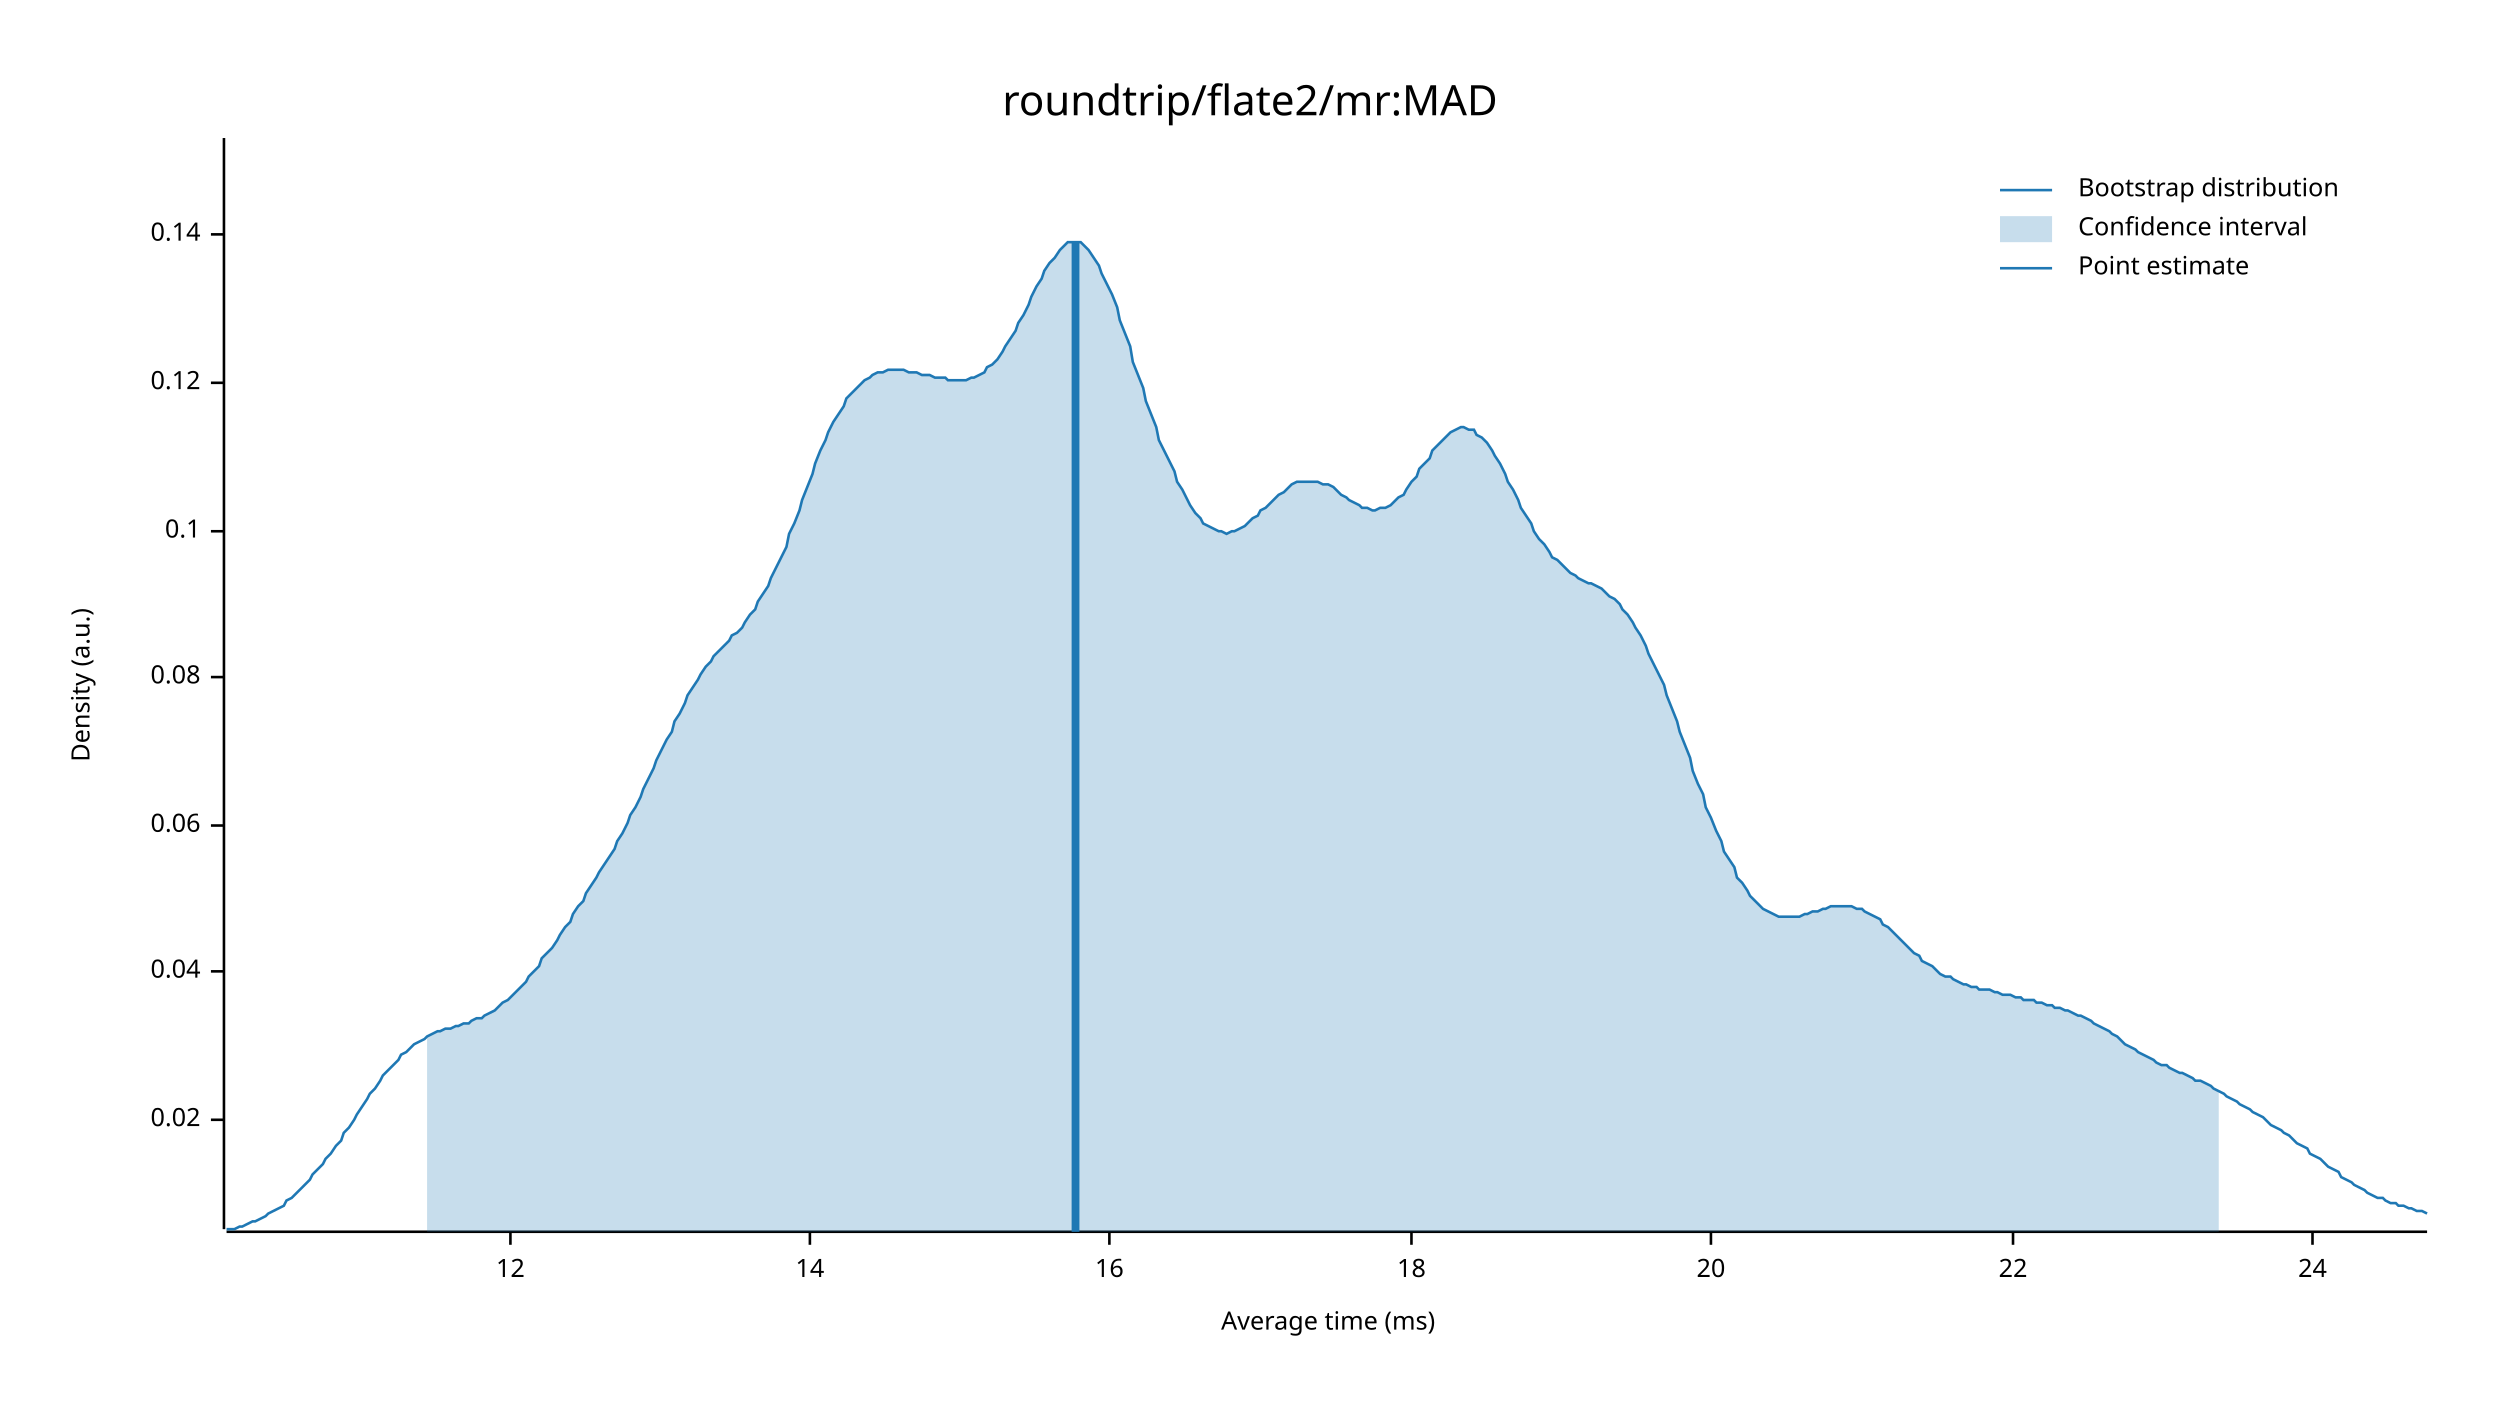
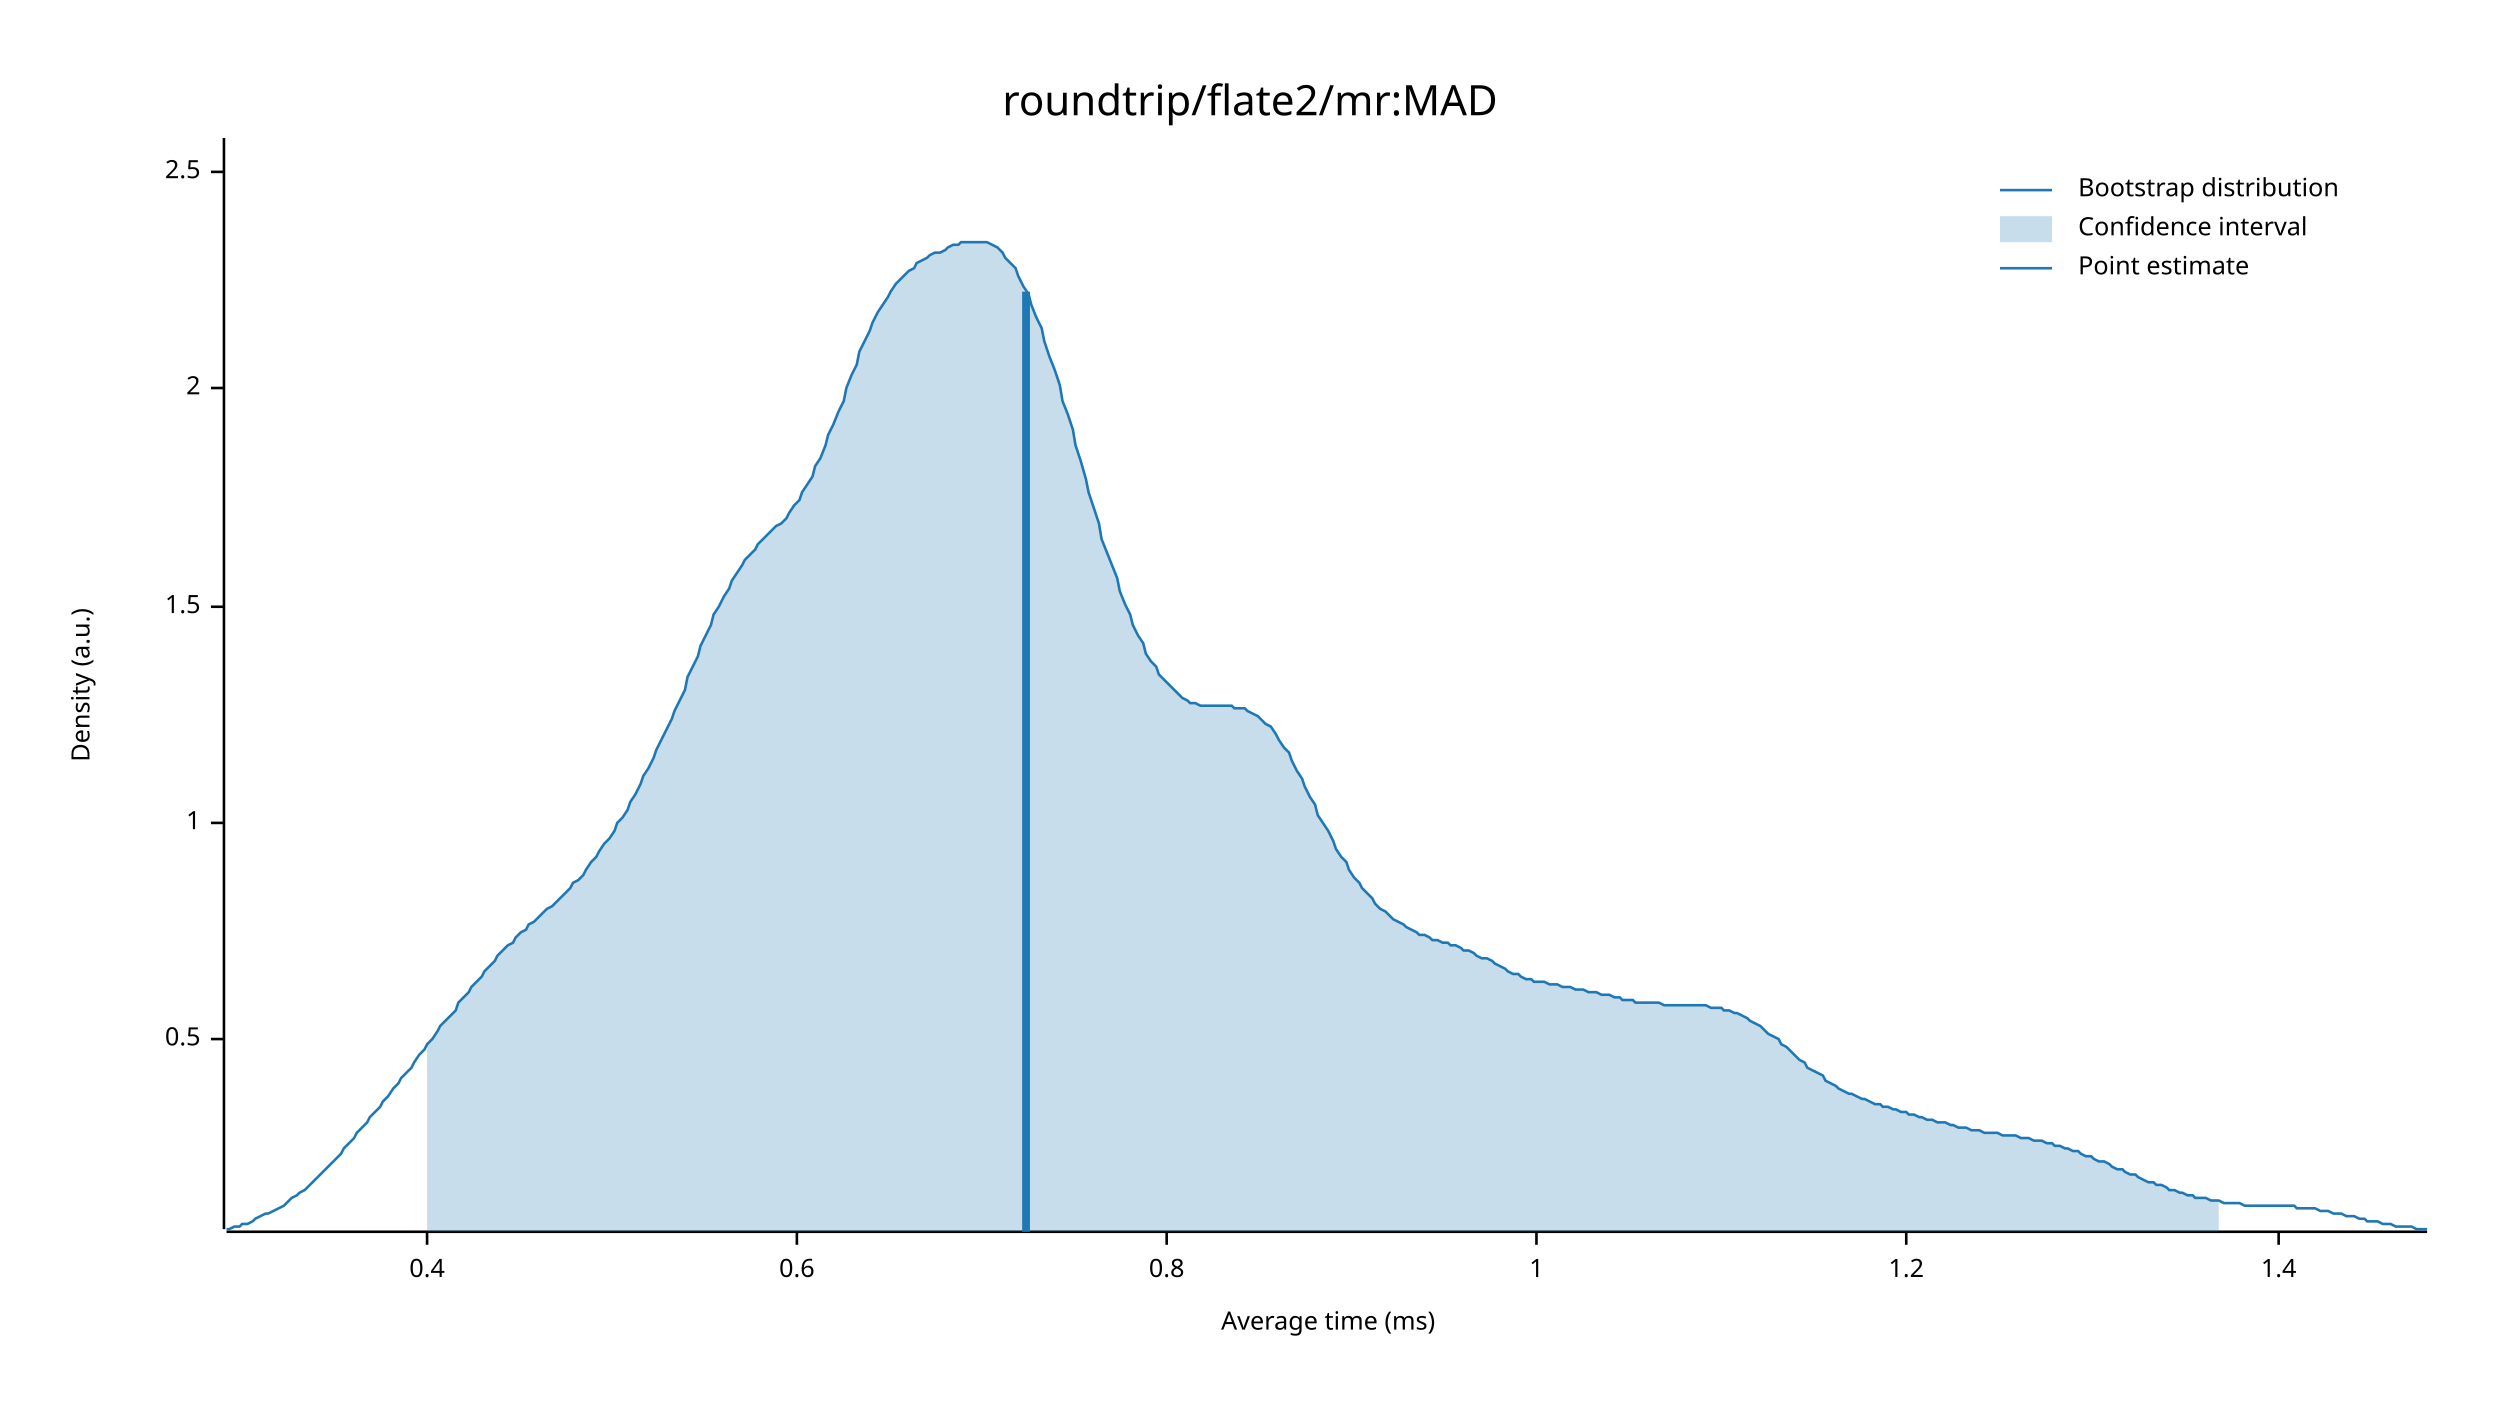
<svg xmlns="http://www.w3.org/2000/svg" width="960" height="540" viewBox="0 0 960 540">
  <text x="480" y="32" dy="0.76em" text-anchor="middle" font-family="sans-serif" font-size="16.129" opacity="1" fill="#000000">
roundtrip/flate2/mr:MAD
</text>
  <text x="27" y="263" dy="0.76em" text-anchor="middle" font-family="sans-serif" font-size="9.677" opacity="1" fill="#000000" transform="rotate(270, 27, 263)">
Density (a.u.)
</text>
  <text x="510" y="513" dy="-0.5ex" text-anchor="middle" font-family="sans-serif" font-size="9.677" opacity="1" fill="#000000">
Average time (ms)
</text>
  <polyline fill="none" opacity="1" stroke="#000000" stroke-width="1" points="86,53 86,472 " />
-   <text x="77" y="430" dy="0.5ex" text-anchor="end" font-family="sans-serif" font-size="9.677" opacity="1" fill="#000000">
- 0.02
+   <text x="77" y="399" dy="0.5ex" text-anchor="end" font-family="sans-serif" font-size="9.677" opacity="1" fill="#000000">
+ 0.5
</text>
-   <polyline fill="none" opacity="1" stroke="#000000" stroke-width="1" points="81,430 86,430 " />
-   <text x="77" y="373" dy="0.5ex" text-anchor="end" font-family="sans-serif" font-size="9.677" opacity="1" fill="#000000">
- 0.04
+   <polyline fill="none" opacity="1" stroke="#000000" stroke-width="1" points="81,399 86,399 " />
+   <text x="77" y="316" dy="0.5ex" text-anchor="end" font-family="sans-serif" font-size="9.677" opacity="1" fill="#000000">
+ 1
</text>
-   <polyline fill="none" opacity="1" stroke="#000000" stroke-width="1" points="81,373 86,373 " />
-   <text x="77" y="317" dy="0.5ex" text-anchor="end" font-family="sans-serif" font-size="9.677" opacity="1" fill="#000000">
- 0.06
+   <polyline fill="none" opacity="1" stroke="#000000" stroke-width="1" points="81,316 86,316 " />
+   <text x="77" y="233" dy="0.5ex" text-anchor="end" font-family="sans-serif" font-size="9.677" opacity="1" fill="#000000">
+ 1.5
</text>
-   <polyline fill="none" opacity="1" stroke="#000000" stroke-width="1" points="81,317 86,317 " />
-   <text x="77" y="260" dy="0.5ex" text-anchor="end" font-family="sans-serif" font-size="9.677" opacity="1" fill="#000000">
- 0.08
+   <polyline fill="none" opacity="1" stroke="#000000" stroke-width="1" points="81,233 86,233 " />
+   <text x="77" y="149" dy="0.5ex" text-anchor="end" font-family="sans-serif" font-size="9.677" opacity="1" fill="#000000">
+ 2
</text>
-   <polyline fill="none" opacity="1" stroke="#000000" stroke-width="1" points="81,260 86,260 " />
-   <text x="77" y="204" dy="0.5ex" text-anchor="end" font-family="sans-serif" font-size="9.677" opacity="1" fill="#000000">
- 0.1
+   <polyline fill="none" opacity="1" stroke="#000000" stroke-width="1" points="81,149 86,149 " />
+   <text x="77" y="66" dy="0.5ex" text-anchor="end" font-family="sans-serif" font-size="9.677" opacity="1" fill="#000000">
+ 2.5
</text>
-   <polyline fill="none" opacity="1" stroke="#000000" stroke-width="1" points="81,204 86,204 " />
-   <text x="77" y="147" dy="0.5ex" text-anchor="end" font-family="sans-serif" font-size="9.677" opacity="1" fill="#000000">
- 0.12
+   <polyline fill="none" opacity="1" stroke="#000000" stroke-width="1" points="81,66 86,66 " />
+   <polyline fill="none" opacity="1" stroke="#000000" stroke-width="1" points="87,473 932,473 " />
+   <text x="164" y="483" dy="0.76em" text-anchor="middle" font-family="sans-serif" font-size="9.677" opacity="1" fill="#000000">
+ 0.4
</text>
-   <polyline fill="none" opacity="1" stroke="#000000" stroke-width="1" points="81,147 86,147 " />
-   <text x="77" y="90" dy="0.5ex" text-anchor="end" font-family="sans-serif" font-size="9.677" opacity="1" fill="#000000">
- 0.14
+   <polyline fill="none" opacity="1" stroke="#000000" stroke-width="1" points="164,473 164,478 " />
+   <text x="306" y="483" dy="0.76em" text-anchor="middle" font-family="sans-serif" font-size="9.677" opacity="1" fill="#000000">
+ 0.6
</text>
-   <polyline fill="none" opacity="1" stroke="#000000" stroke-width="1" points="81,90 86,90 " />
-   <polyline fill="none" opacity="1" stroke="#000000" stroke-width="1" points="87,473 932,473 " />
-   <text x="196" y="483" dy="0.76em" text-anchor="middle" font-family="sans-serif" font-size="9.677" opacity="1" fill="#000000">
- 12
+   <polyline fill="none" opacity="1" stroke="#000000" stroke-width="1" points="306,473 306,478 " />
+   <text x="448" y="483" dy="0.76em" text-anchor="middle" font-family="sans-serif" font-size="9.677" opacity="1" fill="#000000">
+ 0.8
</text>
-   <polyline fill="none" opacity="1" stroke="#000000" stroke-width="1" points="196,473 196,478 " />
-   <text x="311" y="483" dy="0.76em" text-anchor="middle" font-family="sans-serif" font-size="9.677" opacity="1" fill="#000000">
- 14
+   <polyline fill="none" opacity="1" stroke="#000000" stroke-width="1" points="448,473 448,478 " />
+   <text x="590" y="483" dy="0.76em" text-anchor="middle" font-family="sans-serif" font-size="9.677" opacity="1" fill="#000000">
+ 1
</text>
-   <polyline fill="none" opacity="1" stroke="#000000" stroke-width="1" points="311,473 311,478 " />
-   <text x="426" y="483" dy="0.76em" text-anchor="middle" font-family="sans-serif" font-size="9.677" opacity="1" fill="#000000">
- 16
+   <polyline fill="none" opacity="1" stroke="#000000" stroke-width="1" points="590,473 590,478 " />
+   <text x="732" y="483" dy="0.76em" text-anchor="middle" font-family="sans-serif" font-size="9.677" opacity="1" fill="#000000">
+ 1.2
</text>
-   <polyline fill="none" opacity="1" stroke="#000000" stroke-width="1" points="426,473 426,478 " />
-   <text x="542" y="483" dy="0.76em" text-anchor="middle" font-family="sans-serif" font-size="9.677" opacity="1" fill="#000000">
- 18
+   <polyline fill="none" opacity="1" stroke="#000000" stroke-width="1" points="732,473 732,478 " />
+   <text x="875" y="483" dy="0.76em" text-anchor="middle" font-family="sans-serif" font-size="9.677" opacity="1" fill="#000000">
+ 1.4
</text>
-   <polyline fill="none" opacity="1" stroke="#000000" stroke-width="1" points="542,473 542,478 " />
-   <text x="657" y="483" dy="0.76em" text-anchor="middle" font-family="sans-serif" font-size="9.677" opacity="1" fill="#000000">
- 20
- </text>
-   <polyline fill="none" opacity="1" stroke="#000000" stroke-width="1" points="657,473 657,478 " />
-   <text x="773" y="483" dy="0.76em" text-anchor="middle" font-family="sans-serif" font-size="9.677" opacity="1" fill="#000000">
- 22
- </text>
-   <polyline fill="none" opacity="1" stroke="#000000" stroke-width="1" points="773,473 773,478 " />
-   <text x="888" y="483" dy="0.76em" text-anchor="middle" font-family="sans-serif" font-size="9.677" opacity="1" fill="#000000">
- 24
- </text>
-   <polyline fill="none" opacity="1" stroke="#000000" stroke-width="1" points="888,473 888,478 " />
-   <polyline fill="none" opacity="1" stroke="#1F78B4" stroke-width="1" points="87,472 88,472 90,472 92,471 93,471 95,470 97,469 98,469 100,468 102,467 103,466 105,465 107,464 109,463 110,461 112,460 114,458 115,457 117,455 119,453 120,451 122,449 124,447 125,445 127,443 129,440 131,438 132,435 134,433 136,430 137,428 139,425 141,422 142,420 144,418 146,415 147,413 149,411 151,409 153,407 154,405 156,404 158,402 159,401 161,400 163,399 164,398 166,397 168,396 169,396 171,395 173,395 175,394 176,394 178,393 180,393 181,392 183,391 185,391 186,390 188,389 190,388 191,387 193,385 195,384 197,382 198,381 200,379 202,377 203,375 205,373 207,371 208,368 210,366 212,364 214,361 215,359 217,356 219,354 220,351 222,348 224,346 225,343 227,340 229,337 230,335 232,332 234,329 236,326 237,323 239,320 241,316 242,313 244,310 246,306 247,303 249,299 251,295 252,292 254,288 256,284 258,281 259,277 261,274 263,270 264,267 266,264 268,261 269,259 271,256 273,254 274,252 276,250 278,248 280,246 281,244 283,243 285,241 286,239 288,236 290,234 291,231 293,228 295,225 296,222 298,218 300,214 302,210 303,205 305,201 307,196 308,192 310,187 312,182 313,178 315,173 317,169 318,166 320,162 322,159 324,156 325,153 327,151 329,149 330,148 332,146 334,145 335,144 337,143 339,143 341,142 342,142 344,142 346,142 347,142 349,143 351,143 352,143 354,144 356,144 357,144 359,145 361,145 363,145 364,146 366,146 368,146 369,146 371,146 373,145 374,145 376,144 378,143 379,141 381,140 383,138 385,135 386,133 388,130 390,127 391,124 393,121 395,117 396,114 398,110 400,107 401,104 403,101 405,99 407,96 408,95 410,93 412,93 413,93 415,93 417,95 418,96 420,99 422,102 423,105 425,109 427,113 429,118 430,123 432,128 434,133 435,139 437,144 439,149 440,154 442,159 444,164 445,169 447,173 449,177 451,181 452,185 454,188 456,192 457,194 459,197 461,199 462,201 464,202 466,203 468,204 469,204 471,205 473,204 474,204 476,203 478,202 479,201 481,199 483,198 484,196 486,195 488,193 490,191 491,190 493,189 495,187 496,186 498,185 500,185 501,185 503,185 505,185 506,185 508,186 510,186 512,187 513,188 515,190 517,191 518,192 520,193 522,194 523,195 525,195 527,196 528,196 530,195 532,195 534,194 535,193 537,191 539,190 540,188 542,185 544,183 545,180 547,178 549,176 550,173 552,171 554,169 556,167 557,166 559,165 561,164 562,164 564,165 566,165 567,167 569,168 571,170 573,173 574,175 576,178 578,182 579,185 581,188 583,192 584,195 586,198 588,201 589,204 591,207 593,209 595,212 596,214 598,215 600,217 601,218 603,220 605,221 606,222 608,223 610,224 611,224 613,225 615,226 617,228 618,229 620,230 622,232 623,234 625,236 627,239 628,241 630,244 632,248 633,251 635,255 637,259 639,263 640,267 642,272 644,277 645,281 647,286 649,291 650,296 652,301 654,305 655,310 657,314 659,319 661,323 662,327 664,330 666,333 667,337 669,339 671,342 672,344 674,346 676,348 677,349 679,350 681,351 683,352 684,352 686,352 688,352 689,352 691,352 693,351 694,351 696,350 698,350 700,349 701,349 703,348 705,348 706,348 708,348 710,348 711,348 713,349 715,349 716,350 718,351 720,352 722,353 723,355 725,356 727,358 728,359 730,361 732,363 733,364 735,366 737,367 738,369 740,370 742,371 744,373 745,374 747,375 749,375 750,376 752,377 754,378 755,378 757,379 759,379 760,380 762,380 764,380 766,381 767,381 769,382 771,382 772,382 774,383 776,383 777,384 779,384 781,384 782,385 784,385 786,386 788,386 789,387 791,387 793,388 794,388 796,389 798,390 799,390 801,391 803,392 804,393 806,394 808,395 810,396 811,397 813,398 815,400 816,401 818,402 820,403 821,404 823,405 825,406 827,407 828,408 830,409 832,409 833,410 835,411 837,412 838,412 840,413 842,414 843,415 845,415 847,416 849,417 850,418 852,419 854,420 855,421 857,422 859,423 860,424 862,425 864,426 865,427 867,428 869,429 871,431 872,432 874,433 876,434 877,435 879,436 881,438 882,439 884,440 886,441 887,443 889,444 891,445 893,447 894,448 896,449 898,450 899,452 901,453 903,454 904,455 906,456 908,457 909,458 911,459 913,460 915,460 916,461 918,462 920,462 921,463 923,463 925,464 926,464 928,465 930,465 932,466 " />
-   <polygon opacity="0.25" fill="#1F78B4" points="164,398 166,397 168,396 169,396 171,395 173,395 175,394 176,394 178,393 180,393 181,392 183,391 185,391 186,390 188,389 190,388 191,387 193,385 195,384 197,382 198,381 200,379 202,377 203,375 205,373 207,371 208,368 210,366 212,364 214,361 215,359 217,356 219,354 220,351 222,348 224,346 225,343 227,340 229,337 230,335 232,332 234,329 236,326 237,323 239,320 241,316 242,313 244,310 246,306 247,303 249,299 251,295 252,292 254,288 256,284 258,281 259,277 261,274 263,270 264,267 266,264 268,261 269,259 271,256 273,254 274,252 276,250 278,248 280,246 281,244 283,243 285,241 286,239 288,236 290,234 291,231 293,228 295,225 296,222 298,218 300,214 302,210 303,205 305,201 307,196 308,192 310,187 312,182 313,178 315,173 317,169 318,166 320,162 322,159 324,156 325,153 327,151 329,149 330,148 332,146 334,145 335,144 337,143 339,143 341,142 342,142 344,142 346,142 347,142 349,143 351,143 352,143 354,144 356,144 357,144 359,145 361,145 363,145 364,146 366,146 368,146 369,146 371,146 373,145 374,145 376,144 378,143 379,141 381,140 383,138 385,135 386,133 388,130 390,127 391,124 393,121 395,117 396,114 398,110 400,107 401,104 403,101 405,99 407,96 408,95 410,93 412,93 413,93 415,93 417,95 418,96 420,99 422,102 423,105 425,109 427,113 429,118 430,123 432,128 434,133 435,139 437,144 439,149 440,154 442,159 444,164 445,169 447,173 449,177 451,181 452,185 454,188 456,192 457,194 459,197 461,199 462,201 464,202 466,203 468,204 469,204 471,205 473,204 474,204 476,203 478,202 479,201 481,199 483,198 484,196 486,195 488,193 490,191 491,190 493,189 495,187 496,186 498,185 500,185 501,185 503,185 505,185 506,185 508,186 510,186 512,187 513,188 515,190 517,191 518,192 520,193 522,194 523,195 525,195 527,196 528,196 530,195 532,195 534,194 535,193 537,191 539,190 540,188 542,185 544,183 545,180 547,178 549,176 550,173 552,171 554,169 556,167 557,166 559,165 561,164 562,164 564,165 566,165 567,167 569,168 571,170 573,173 574,175 576,178 578,182 579,185 581,188 583,192 584,195 586,198 588,201 589,204 591,207 593,209 595,212 596,214 598,215 600,217 601,218 603,220 605,221 606,222 608,223 610,224 611,224 613,225 615,226 617,228 618,229 620,230 622,232 623,234 625,236 627,239 628,241 630,244 632,248 633,251 635,255 637,259 639,263 640,267 642,272 644,277 645,281 647,286 649,291 650,296 652,301 654,305 655,310 657,314 659,319 661,323 662,327 664,330 666,333 667,337 669,339 671,342 672,344 674,346 676,348 677,349 679,350 681,351 683,352 684,352 686,352 688,352 689,352 691,352 693,351 694,351 696,350 698,350 700,349 701,349 703,348 705,348 706,348 708,348 710,348 711,348 713,349 715,349 716,350 718,351 720,352 722,353 723,355 725,356 727,358 728,359 730,361 732,363 733,364 735,366 737,367 738,369 740,370 742,371 744,373 745,374 747,375 749,375 750,376 752,377 754,378 755,378 757,379 759,379 760,380 762,380 764,380 766,381 767,381 769,382 771,382 772,382 774,383 776,383 777,384 779,384 781,384 782,385 784,385 786,386 788,386 789,387 791,387 793,388 794,388 796,389 798,390 799,390 801,391 803,392 804,393 806,394 808,395 810,396 811,397 813,398 815,400 816,401 818,402 820,403 821,404 823,405 825,406 827,407 828,408 830,409 832,409 833,410 835,411 837,412 838,412 840,413 842,414 843,415 845,415 847,416 849,417 850,418 852,419 852,473 164,473 " />
-   <polyline fill="none" opacity="1" stroke="#1F78B4" stroke-width="3" points="413,473 413,93 " />
+   <polyline fill="none" opacity="1" stroke="#000000" stroke-width="1" points="875,473 875,478 " />
+   <polyline fill="none" opacity="1" stroke="#1F78B4" stroke-width="1" points="87,472 88,472 90,471 92,471 93,470 95,470 97,469 98,468 100,467 102,466 103,466 105,465 107,464 109,463 110,462 112,460 114,459 115,458 117,457 119,455 120,454 122,452 124,450 125,449 127,447 129,445 131,443 132,441 134,439 136,437 137,435 139,433 141,431 142,429 144,427 146,425 147,423 149,421 151,418 153,416 154,414 156,412 158,410 159,408 161,405 163,403 164,401 166,399 168,396 169,394 171,392 173,390 175,388 176,385 178,383 180,381 181,379 183,377 185,375 186,373 188,371 190,369 191,367 193,365 195,363 197,362 198,360 200,358 202,357 203,355 205,354 207,352 208,351 210,349 212,348 214,346 215,345 217,343 219,341 220,339 222,338 224,336 225,334 227,331 229,329 230,327 232,324 234,322 236,319 237,316 239,314 241,311 242,308 244,305 246,301 247,298 249,295 251,291 252,288 254,284 256,280 258,276 259,273 261,269 263,265 264,260 266,256 268,252 269,248 271,244 273,240 274,236 276,233 278,229 280,226 281,223 283,220 285,217 286,215 288,213 290,211 291,209 293,207 295,205 296,204 298,202 300,201 302,199 303,197 305,194 307,192 308,189 310,186 312,183 313,179 315,176 317,171 318,167 320,163 322,158 324,154 325,149 327,144 329,140 330,135 332,131 334,127 335,124 337,120 339,117 341,114 342,112 344,109 346,107 347,106 349,104 351,103 352,101 354,100 356,99 357,98 359,97 361,97 363,96 364,95 366,94 368,94 369,93 371,93 373,93 374,93 376,93 378,93 379,93 381,94 383,95 385,97 386,99 388,101 390,103 391,106 393,110 395,113 396,117 398,122 400,126 401,131 403,137 405,142 407,148 408,154 410,159 412,165 413,171 415,177 417,184 418,189 420,195 422,201 423,207 425,212 427,217 429,222 430,227 432,232 434,236 435,240 437,244 439,247 440,251 442,254 444,256 445,259 447,261 449,263 451,265 452,266 454,268 456,269 457,270 459,270 461,271 462,271 464,271 466,271 468,271 469,271 471,271 473,271 474,272 476,272 478,272 479,273 481,274 483,275 484,276 486,278 488,279 490,282 491,284 493,287 495,289 496,292 498,296 500,299 501,302 503,306 505,309 506,313 508,316 510,319 512,323 513,326 515,329 517,331 518,334 520,337 522,339 523,341 525,343 527,345 528,347 530,349 532,350 534,352 535,353 537,354 539,355 540,356 542,357 544,358 545,359 547,359 549,360 550,361 552,361 554,362 556,362 557,363 559,363 561,364 562,365 564,365 566,366 567,367 569,368 571,368 573,369 574,370 576,371 578,372 579,373 581,374 583,374 584,375 586,376 588,376 589,377 591,377 593,377 595,378 596,378 598,378 600,379 601,379 603,379 605,380 606,380 608,380 610,381 611,381 613,381 615,382 617,382 618,382 620,383 622,383 623,384 625,384 627,384 628,385 630,385 632,385 633,385 635,385 637,385 639,386 640,386 642,386 644,386 645,386 647,386 649,386 650,386 652,386 654,386 655,386 657,387 659,387 661,387 662,388 664,388 666,389 667,389 669,390 671,391 672,392 674,393 676,394 677,395 679,397 681,398 683,399 684,401 686,402 688,404 689,405 691,407 693,408 694,410 696,411 698,412 700,413 701,415 703,416 705,417 706,418 708,419 710,420 711,420 713,421 715,422 716,422 718,423 720,424 722,424 723,425 725,425 727,426 728,426 730,427 732,427 733,428 735,428 737,429 738,429 740,430 742,430 744,431 745,431 747,431 749,432 750,432 752,433 754,433 755,433 757,434 759,434 760,434 762,435 764,435 766,435 767,435 769,436 771,436 772,436 774,436 776,437 777,437 779,437 781,438 782,438 784,438 786,439 788,439 789,440 791,440 793,441 794,441 796,442 798,442 799,443 801,444 803,444 804,445 806,446 808,446 810,447 811,448 813,449 815,449 816,450 818,451 820,451 821,452 823,453 825,454 827,454 828,455 830,455 832,456 833,457 835,457 837,458 838,458 840,459 842,459 843,460 845,460 847,460 849,461 850,461 852,461 854,462 855,462 857,462 859,462 860,462 862,463 864,463 865,463 867,463 869,463 871,463 872,463 874,463 876,463 877,463 879,463 881,463 882,464 884,464 886,464 887,464 889,464 891,465 893,465 894,465 896,466 898,466 899,466 901,467 903,467 904,467 906,468 908,468 909,469 911,469 913,469 915,470 916,470 918,470 920,471 921,471 923,471 925,471 926,471 928,472 930,472 932,472 " />
+   <polygon opacity="0.25" fill="#1F78B4" points="164,401 166,399 168,396 169,394 171,392 173,390 175,388 176,385 178,383 180,381 181,379 183,377 185,375 186,373 188,371 190,369 191,367 193,365 195,363 197,362 198,360 200,358 202,357 203,355 205,354 207,352 208,351 210,349 212,348 214,346 215,345 217,343 219,341 220,339 222,338 224,336 225,334 227,331 229,329 230,327 232,324 234,322 236,319 237,316 239,314 241,311 242,308 244,305 246,301 247,298 249,295 251,291 252,288 254,284 256,280 258,276 259,273 261,269 263,265 264,260 266,256 268,252 269,248 271,244 273,240 274,236 276,233 278,229 280,226 281,223 283,220 285,217 286,215 288,213 290,211 291,209 293,207 295,205 296,204 298,202 300,201 302,199 303,197 305,194 307,192 308,189 310,186 312,183 313,179 315,176 317,171 318,167 320,163 322,158 324,154 325,149 327,144 329,140 330,135 332,131 334,127 335,124 337,120 339,117 341,114 342,112 344,109 346,107 347,106 349,104 351,103 352,101 354,100 356,99 357,98 359,97 361,97 363,96 364,95 366,94 368,94 369,93 371,93 373,93 374,93 376,93 378,93 379,93 381,94 383,95 385,97 386,99 388,101 390,103 391,106 393,110 395,113 396,117 398,122 400,126 401,131 403,137 405,142 407,148 408,154 410,159 412,165 413,171 415,177 417,184 418,189 420,195 422,201 423,207 425,212 427,217 429,222 430,227 432,232 434,236 435,240 437,244 439,247 440,251 442,254 444,256 445,259 447,261 449,263 451,265 452,266 454,268 456,269 457,270 459,270 461,271 462,271 464,271 466,271 468,271 469,271 471,271 473,271 474,272 476,272 478,272 479,273 481,274 483,275 484,276 486,278 488,279 490,282 491,284 493,287 495,289 496,292 498,296 500,299 501,302 503,306 505,309 506,313 508,316 510,319 512,323 513,326 515,329 517,331 518,334 520,337 522,339 523,341 525,343 527,345 528,347 530,349 532,350 534,352 535,353 537,354 539,355 540,356 542,357 544,358 545,359 547,359 549,360 550,361 552,361 554,362 556,362 557,363 559,363 561,364 562,365 564,365 566,366 567,367 569,368 571,368 573,369 574,370 576,371 578,372 579,373 581,374 583,374 584,375 586,376 588,376 589,377 591,377 593,377 595,378 596,378 598,378 600,379 601,379 603,379 605,380 606,380 608,380 610,381 611,381 613,381 615,382 617,382 618,382 620,383 622,383 623,384 625,384 627,384 628,385 630,385 632,385 633,385 635,385 637,385 639,386 640,386 642,386 644,386 645,386 647,386 649,386 650,386 652,386 654,386 655,386 657,387 659,387 661,387 662,388 664,388 666,389 667,389 669,390 671,391 672,392 674,393 676,394 677,395 679,397 681,398 683,399 684,401 686,402 688,404 689,405 691,407 693,408 694,410 696,411 698,412 700,413 701,415 703,416 705,417 706,418 708,419 710,420 711,420 713,421 715,422 716,422 718,423 720,424 722,424 723,425 725,425 727,426 728,426 730,427 732,427 733,428 735,428 737,429 738,429 740,430 742,430 744,431 745,431 747,431 749,432 750,432 752,433 754,433 755,433 757,434 759,434 760,434 762,435 764,435 766,435 767,435 769,436 771,436 772,436 774,436 776,437 777,437 779,437 781,438 782,438 784,438 786,439 788,439 789,440 791,440 793,441 794,441 796,442 798,442 799,443 801,444 803,444 804,445 806,446 808,446 810,447 811,448 813,449 815,449 816,450 818,451 820,451 821,452 823,453 825,454 827,454 828,455 830,455 832,456 833,457 835,457 837,458 838,458 840,459 842,459 843,460 845,460 847,460 849,461 850,461 852,461 852,473 164,473 " />
+   <polyline fill="none" opacity="1" stroke="#1F78B4" stroke-width="3" points="394,473 394,112 " />
  <text x="798" y="68" dy="0.76em" text-anchor="start" font-family="sans-serif" font-size="9.677" opacity="1" fill="#000000">
Bootstrap distribution
</text>
  <text x="798" y="83" dy="0.76em" text-anchor="start" font-family="sans-serif" font-size="9.677" opacity="1" fill="#000000">
Confidence interval
</text>
  <text x="798" y="98" dy="0.76em" text-anchor="start" font-family="sans-serif" font-size="9.677" opacity="1" fill="#000000">
Point estimate
</text>
  <polyline fill="none" opacity="1" stroke="#1F78B4" stroke-width="1" points="768,73 788,73 " />
  <rect x="768" y="83" width="20" height="10" opacity="0.25" fill="#1F78B4" stroke="none" />
  <polyline fill="none" opacity="1" stroke="#1F78B4" stroke-width="1" points="768,103 788,103 " />
</svg>
